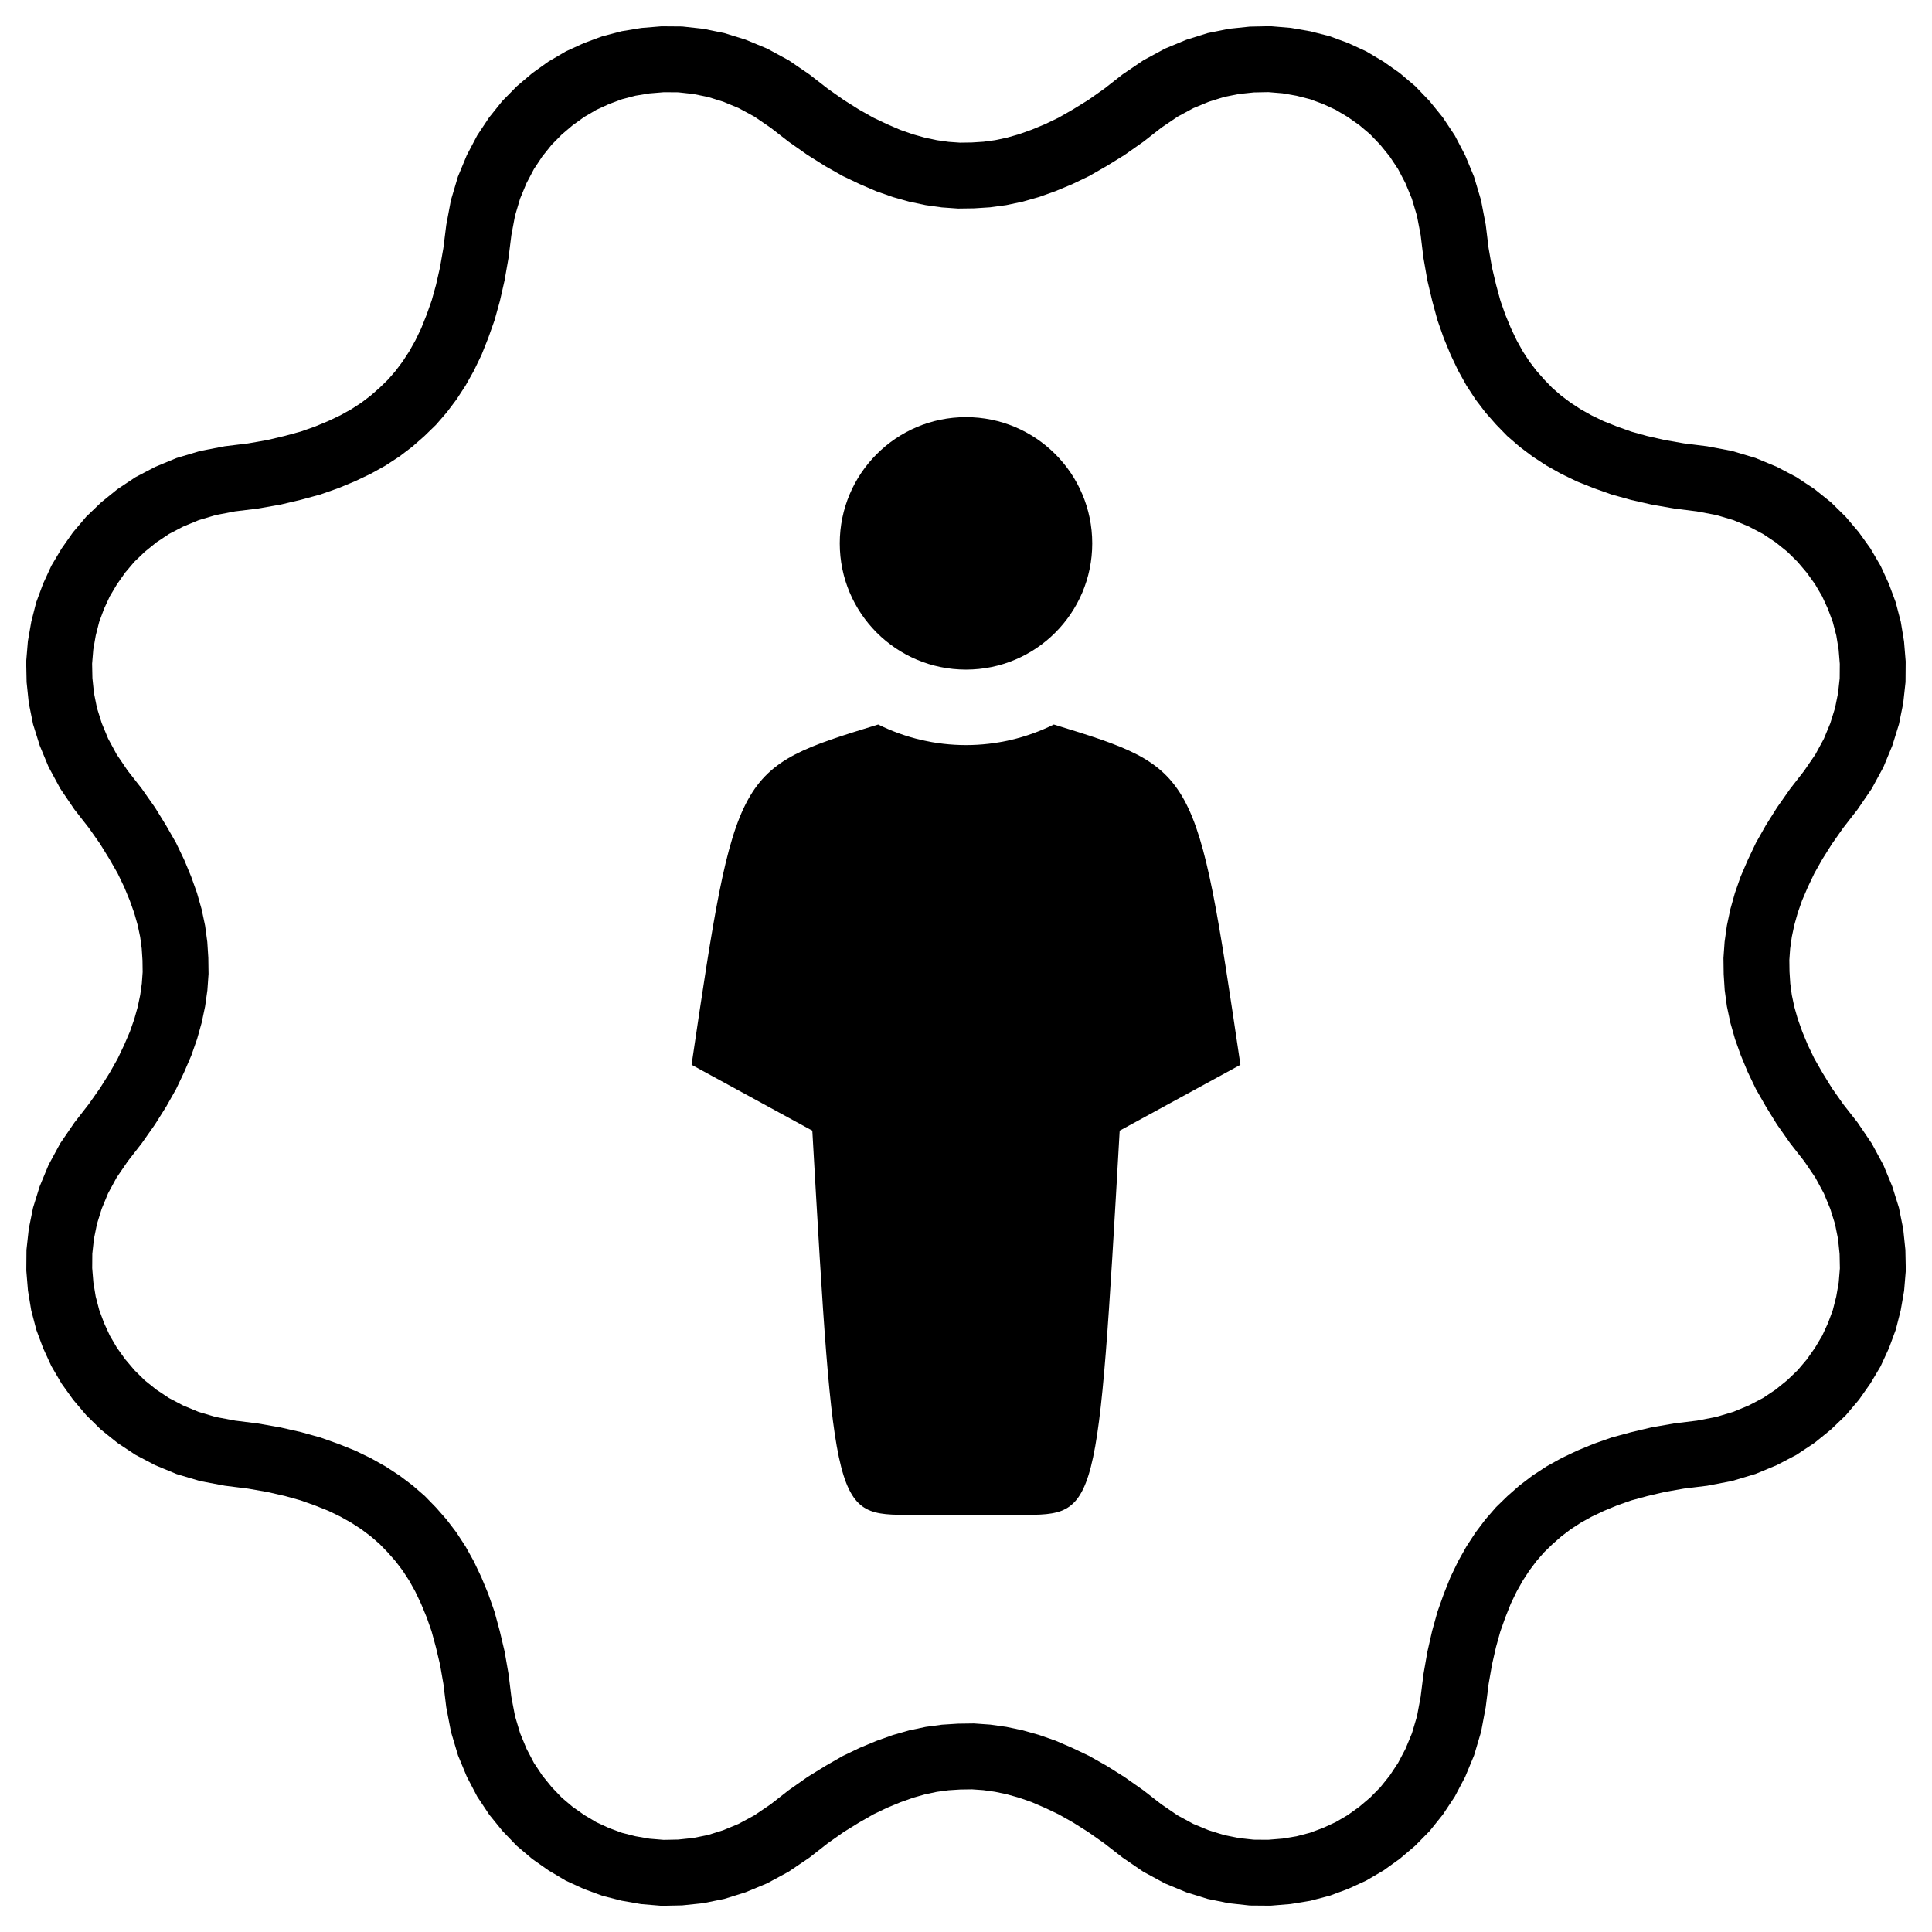
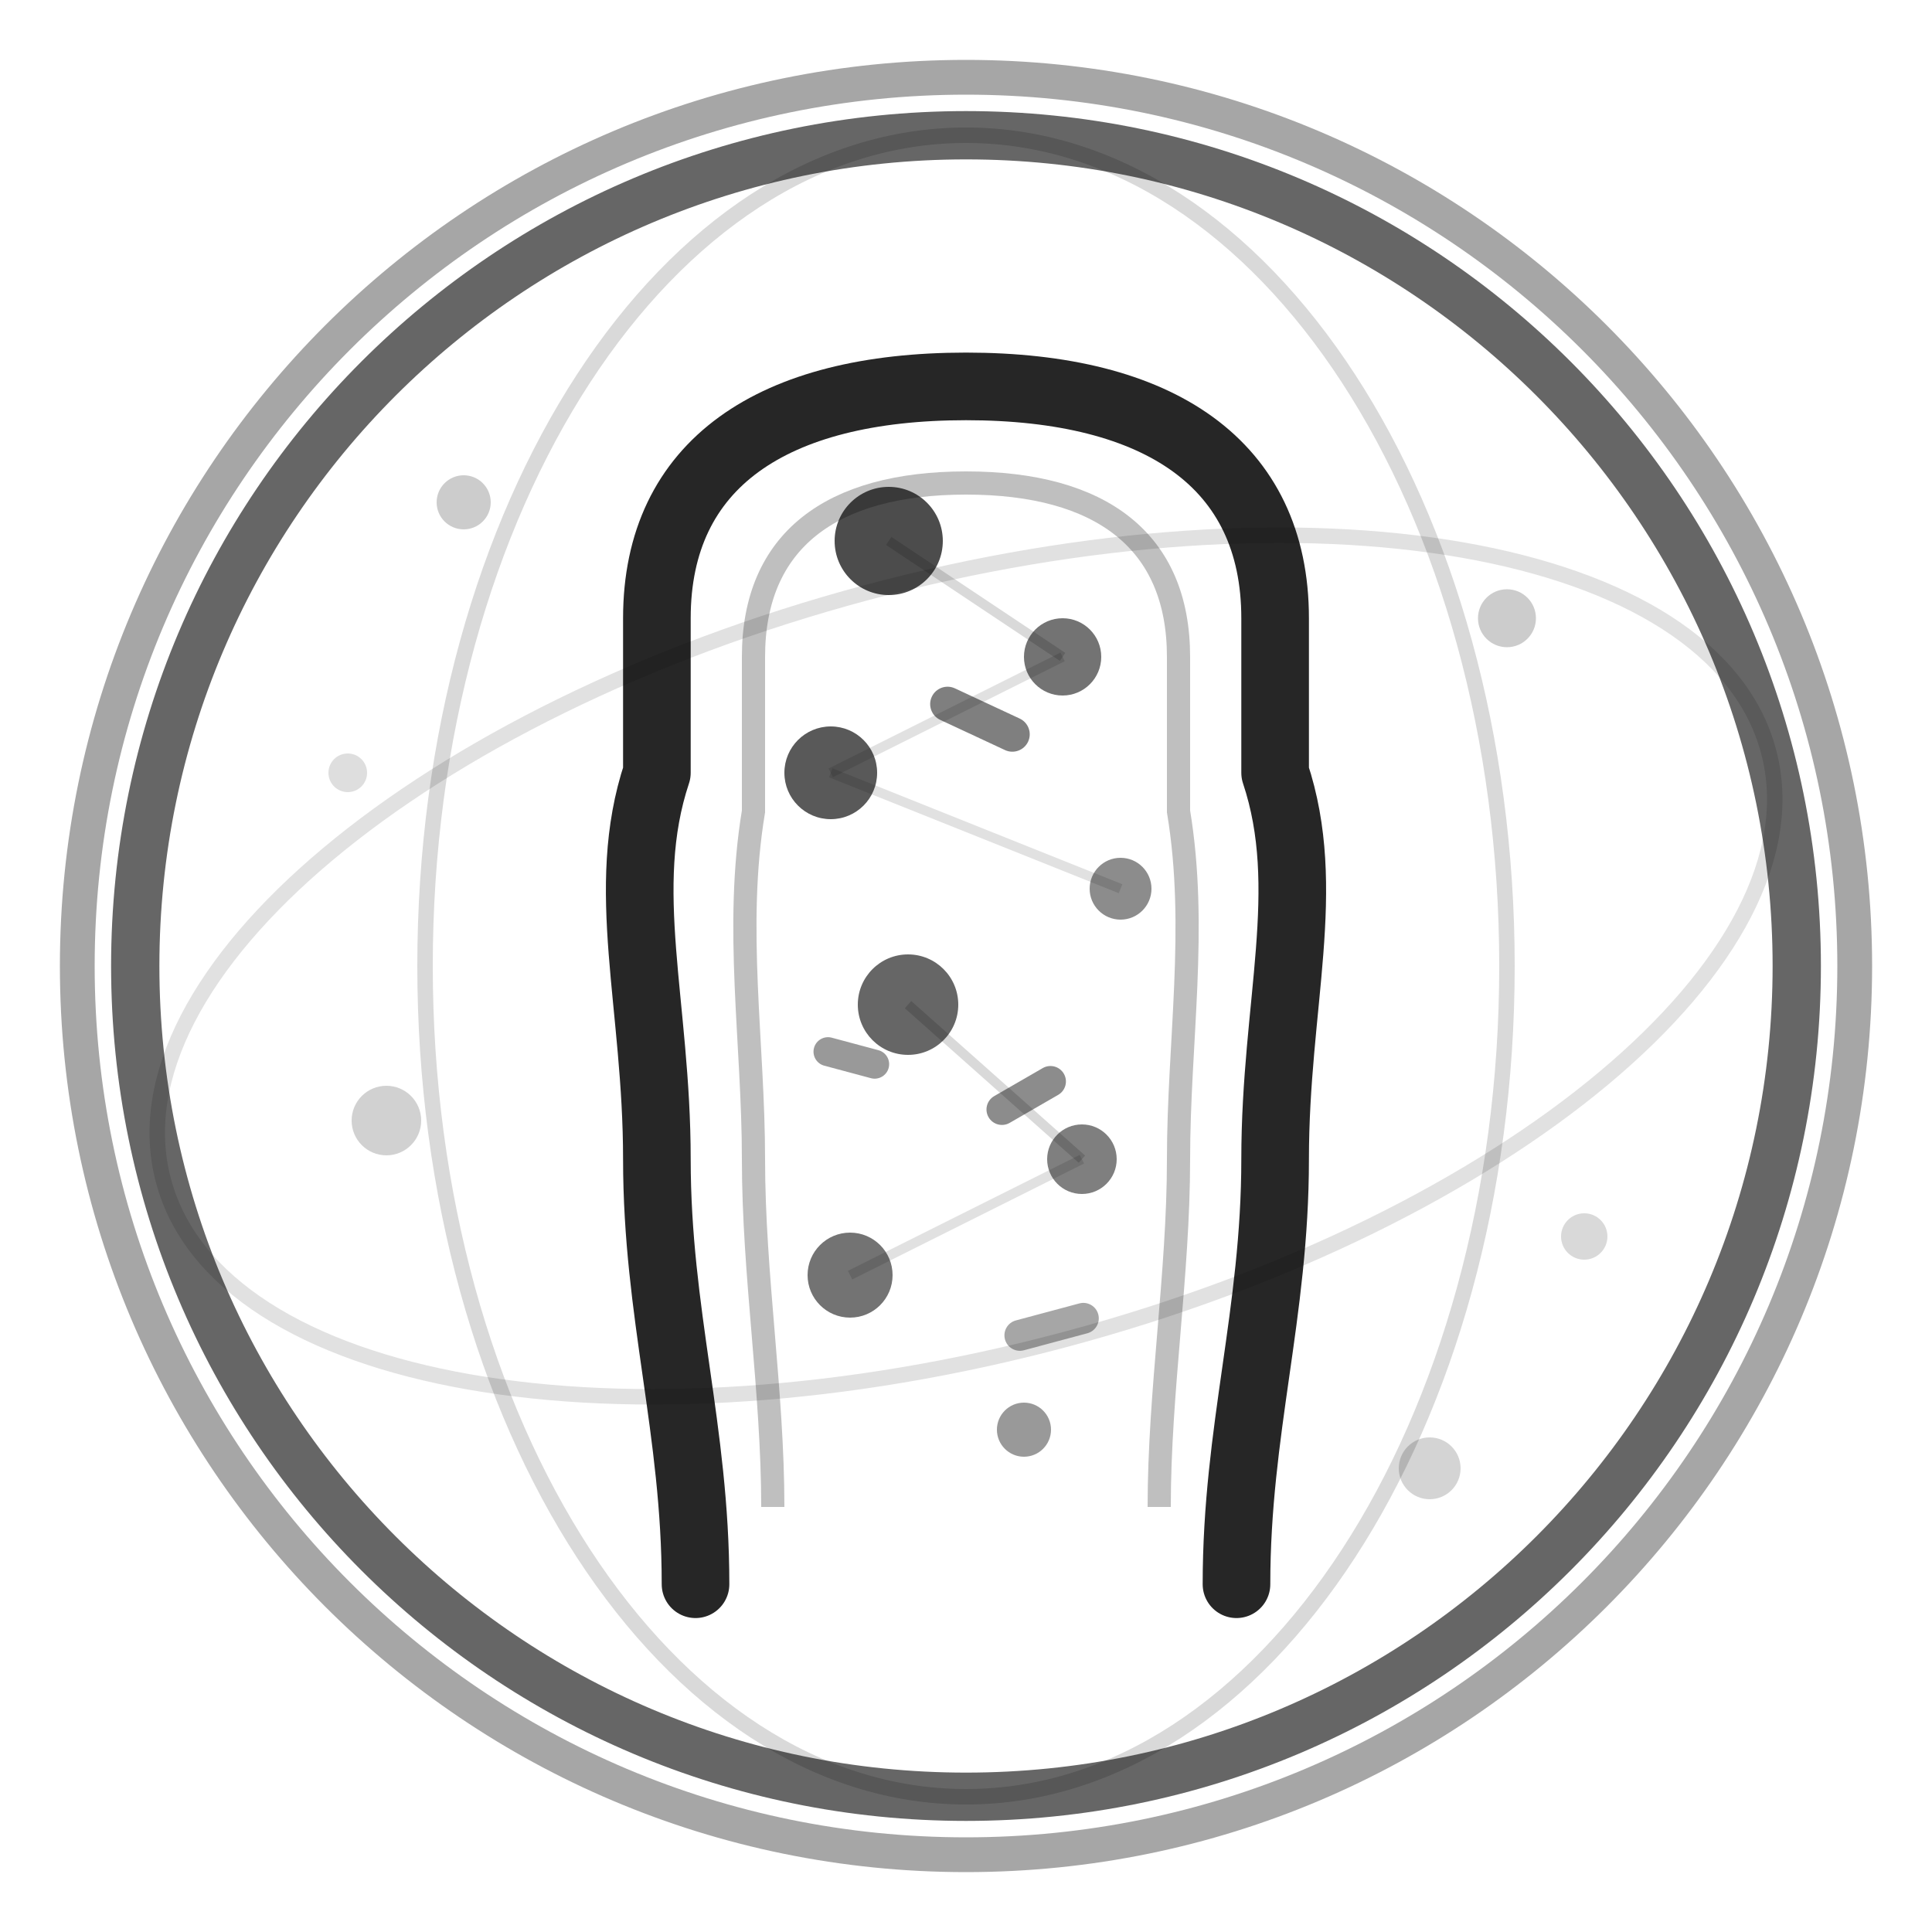
- <svg xmlns="http://www.w3.org/2000/svg" viewBox="-44 -44 88 88" id="logo">
-   <path fill="none" stroke="currentColor" stroke-width="3" transform="rotate(22.5)" d="       M 44.00 0.00       L 43.97 -0.77       L 43.86 -1.53       L 43.69 -2.29       L 43.45 -3.04       L 43.13 -3.77       L 42.74 -4.49       L 42.27 -5.19       L 41.71 -5.86       L 41.07 -6.50       L 40.32 -7.11       L 39.47 -7.67       L 38.55 -8.19       L 37.73 -8.71       L 37.01 -9.23       L 36.35 -9.74       L 35.77 -10.26       L 35.25 -10.78       L 34.78 -11.30       L 34.36 -11.83       L 33.99 -12.37       L 33.67 -12.92       L 33.39 -13.49       L 33.14 -14.07       L 32.94 -14.67       L 32.78 -15.29       L 32.66 -15.93       L 32.58 -16.60       L 32.54 -17.30       L 32.55 -18.04       L 32.59 -18.82       L 32.69 -19.64       L 32.84 -20.52       L 33.05 -21.46       L 33.33 -22.48       L 33.54 -23.48       L 33.64 -24.44       L 33.64 -25.35       L 33.56 -26.22       L 33.40 -27.04       L 33.17 -27.83       L 32.87 -28.57       L 32.51 -29.27       L 32.10 -29.93       L 31.63 -30.55       L 31.11 -31.11       L 30.55 -31.63       L 29.93 -32.10       L 29.27 -32.51       L 28.57 -32.87       L 27.83 -33.17       L 27.04 -33.40       L 26.22 -33.56       L 25.35 -33.64       L 24.44 -33.64       L 23.48 -33.54       L 22.48 -33.33       L 21.46 -33.05       L 20.52 -32.84       L 19.64 -32.69       L 18.82 -32.59       L 18.04 -32.55       L 17.30 -32.54       L 16.60 -32.58       L 15.93 -32.66       L 15.29 -32.78       L 14.67 -32.94       L 14.07 -33.14       L 13.49 -33.39       L 12.92 -33.67       L 12.37 -33.99       L 11.83 -34.36       L 11.30 -34.78       L 10.78 -35.25       L 10.26 -35.77       L 9.74 -36.35       L 9.23 -37.01       L 8.71 -37.73       L 8.19 -38.55       L 7.67 -39.47       L 7.11 -40.32       L 6.50 -41.07       L 5.86 -41.71       L 5.19 -42.27       L 4.49 -42.74       L 3.77 -43.13       L 3.04 -43.45       L 2.29 -43.69       L 1.53 -43.86       L 0.77 -43.97       L 0.00 -44.00       L -0.77 -43.97       L -1.53 -43.86       L -2.29 -43.69       L -3.04 -43.45       L -3.77 -43.13       L -4.49 -42.74       L -5.19 -42.27       L -5.86 -41.71       L -6.50 -41.07       L -7.11 -40.32       L -7.67 -39.47       L -8.19 -38.55       L -8.71 -37.73       L -9.23 -37.01       L -9.74 -36.35       L -10.26 -35.77       L -10.78 -35.25       L -11.30 -34.78       L -11.83 -34.36       L -12.37 -33.99       L -12.92 -33.67       L -13.49 -33.39       L -14.07 -33.14       L -14.67 -32.94       L -15.29 -32.78       L -15.93 -32.66       L -16.60 -32.58       L -17.30 -32.54       L -18.04 -32.55       L -18.82 -32.59       L -19.64 -32.69       L -20.52 -32.84       L -21.46 -33.05       L -22.48 -33.33       L -23.48 -33.54       L -24.44 -33.64       L -25.35 -33.64       L -26.22 -33.56       L -27.04 -33.40       L -27.83 -33.17       L -28.57 -32.87       L -29.27 -32.51       L -29.93 -32.10       L -30.55 -31.63       L -31.11 -31.11       L -31.63 -30.55       L -32.10 -29.93       L -32.51 -29.27       L -32.87 -28.57       L -33.17 -27.83       L -33.40 -27.04       L -33.56 -26.22       L -33.64 -25.35       L -33.64 -24.44       L -33.54 -23.48       L -33.33 -22.48       L -33.05 -21.46       L -32.84 -20.52       L -32.69 -19.64       L -32.59 -18.82       L -32.55 -18.04       L -32.54 -17.30       L -32.58 -16.60       L -32.66 -15.93       L -32.78 -15.29       L -32.94 -14.67       L -33.14 -14.07       L -33.39 -13.49       L -33.67 -12.92       L -33.99 -12.37       L -34.36 -11.83       L -34.78 -11.30       L -35.25 -10.78       L -35.77 -10.26       L -36.35 -9.74       L -37.01 -9.23       L -37.73 -8.71       L -38.55 -8.19       L -39.47 -7.67       L -40.32 -7.11       L -41.07 -6.50       L -41.71 -5.86       L -42.27 -5.19       L -42.74 -4.49       L -43.13 -3.77       L -43.45 -3.04       L -43.69 -2.29       L -43.86 -1.53       L -43.97 -0.77       L -44.00 -0.00       L -43.97 0.77       L -43.86 1.53       L -43.69 2.29       L -43.45 3.04       L -43.13 3.77       L -42.74 4.49       L -42.27 5.19       L -41.71 5.86       L -41.07 6.50       L -40.32 7.11       L -39.47 7.67       L -38.55 8.19       L -37.73 8.71       L -37.01 9.23       L -36.35 9.74       L -35.77 10.26       L -35.25 10.78       L -34.78 11.30       L -34.36 11.83       L -33.99 12.37       L -33.67 12.92       L -33.39 13.49       L -33.14 14.07       L -32.94 14.67       L -32.78 15.29       L -32.66 15.93       L -32.58 16.60       L -32.54 17.30       L -32.55 18.04       L -32.59 18.82       L -32.69 19.64       L -32.84 20.52       L -33.05 21.46       L -33.33 22.48       L -33.54 23.48       L -33.64 24.44       L -33.64 25.35       L -33.56 26.22       L -33.40 27.04       L -33.17 27.83       L -32.87 28.57       L -32.51 29.27       L -32.10 29.93       L -31.63 30.55       L -31.11 31.11       L -30.55 31.63       L -29.93 32.10       L -29.27 32.51       L -28.57 32.87       L -27.83 33.17       L -27.04 33.40       L -26.22 33.56       L -25.35 33.64       L -24.44 33.64       L -23.48 33.54       L -22.48 33.33       L -21.46 33.05       L -20.52 32.84       L -19.64 32.69       L -18.82 32.59       L -18.04 32.55       L -17.30 32.54       L -16.60 32.58       L -15.93 32.66       L -15.29 32.78       L -14.67 32.94       L -14.07 33.14       L -13.49 33.39       L -12.92 33.67       L -12.37 33.99       L -11.83 34.36       L -11.30 34.78       L -10.78 35.25       L -10.26 35.77       L -9.74 36.35       L -9.23 37.01       L -8.71 37.73       L -8.19 38.55       L -7.67 39.47       L -7.11 40.32       L -6.50 41.07       L -5.86 41.71       L -5.19 42.27       L -4.49 42.74       L -3.77 43.13       L -3.04 43.45       L -2.29 43.69       L -1.53 43.86       L -0.77 43.97       L -0.00 44.00       L 0.77 43.97       L 1.53 43.86       L 2.29 43.69       L 3.04 43.45       L 3.77 43.13       L 4.49 42.74       L 5.19 42.27       L 5.86 41.71       L 6.50 41.07       L 7.11 40.32       L 7.67 39.47       L 8.19 38.55       L 8.71 37.73       L 9.23 37.01       L 9.74 36.35       L 10.26 35.77       L 10.78 35.25       L 11.30 34.78       L 11.83 34.36       L 12.37 33.99       L 12.92 33.67       L 13.49 33.39       L 14.07 33.14       L 14.67 32.94       L 15.29 32.78       L 15.93 32.66       L 16.60 32.58       L 17.30 32.54       L 18.04 32.55       L 18.82 32.59       L 19.64 32.69       L 20.52 32.84       L 21.46 33.05       L 22.48 33.33       L 23.48 33.54       L 24.44 33.64       L 25.35 33.64       L 26.22 33.56       L 27.04 33.40       L 27.83 33.17       L 28.57 32.87       L 29.27 32.51       L 29.93 32.10       L 30.55 31.63       L 31.11 31.11       L 31.63 30.55       L 32.10 29.93       L 32.51 29.27       L 32.87 28.57       L 33.17 27.83       L 33.40 27.04       L 33.56 26.22       L 33.64 25.35       L 33.64 24.44       L 33.54 23.48       L 33.33 22.48       L 33.05 21.46       L 32.84 20.52       L 32.69 19.64       L 32.59 18.82       L 32.55 18.04       L 32.54 17.30       L 32.58 16.60       L 32.66 15.93       L 32.78 15.29       L 32.94 14.67       L 33.14 14.07       L 33.39 13.49       L 33.67 12.92       L 33.99 12.37       L 34.36 11.83       L 34.78 11.30       L 35.25 10.78       L 35.77 10.26       L 36.35 9.74       L 37.01 9.23       L 37.73 8.71       L 38.55 8.19       L 39.47 7.67       L 40.32 7.11       L 41.07 6.50       L 41.71 5.86       L 42.27 5.19       L 42.74 4.49       L 43.13 3.77       L 43.45 3.04       L 43.69 2.29       L 43.86 1.53       L 43.97 0.77       L 44.00 0.00       z     " />
-   <path fill="currentColor" transform="scale(0.5)" d="       M 0 50       L -5 50       C -12 50 -12 50 -14 15       L -25 9       C -21 -18 -21 -18 -8 -22       A 18 18 0 0 0 8 -22       C 21 -18 21 -18 25 9       L 14 15       C 12 50 12 50 5 50       z       M 0 -27       A 11.5 11.5 0 0 1 0 -50       A 11.5 11.5 0 0 1 0 -27       z     " />
+ <svg xmlns="http://www.w3.org/2000/svg" viewBox="-50 -50 100 100" id="logo">
+   <circle cx="0" cy="0" r="46" fill="none" stroke="currentColor" stroke-width="1.8" opacity="0.35" />
+   <circle cx="0" cy="0" r="43" fill="none" stroke="currentColor" stroke-width="2.5" opacity="0.6" />
+   <ellipse cx="0" cy="0" rx="28" ry="43" fill="none" stroke="currentColor" stroke-width="0.8" opacity="0.15" />
+   <ellipse cx="0" cy="0" rx="43" ry="20" fill="none" stroke="currentColor" stroke-width="0.8" opacity="0.12" transform="rotate(-15)" />
+   <path fill="none" stroke="currentColor" stroke-width="3.5" stroke-linecap="round" stroke-linejoin="round" opacity="0.85" d="       M 14 32       C 14 24, 16 18, 16 10       C 16 2, 18 -4, 16 -10       L 16 -18       C 16 -26, 10 -30, 0 -30       C -10 -30, -16 -26, -16 -18       L -16 -10       C -18 -4, -16 2, -16 10       C -16 18, -14 24, -14 32     " />
+   <path fill="none" stroke="currentColor" stroke-width="1.2" opacity="0.25" d="M 10 28 C 10 22, 11 16, 11 10 C 11 4, 12 -2, 11 -8 L 11 -16 C 11 -22, 7 -25, 0 -25 C -7 -25, -11 -22, -11 -16 L -11 -8 C -12 -2, -11 4, -11 10 C -11 16, -10 22, -10 28" />
+   <circle cx="-4" cy="-22" r="2.8" fill="currentColor" opacity="0.7" />
+   <circle cx="5" cy="-16" r="2.0" fill="currentColor" opacity="0.55" />
+   <circle cx="-7" cy="-10" r="2.4" fill="currentColor" opacity="0.65" />
+   <circle cx="8" cy="-4" r="1.6" fill="currentColor" opacity="0.45" />
+   <circle cx="-3" cy="2" r="2.6" fill="currentColor" opacity="0.6" />
+   <circle cx="6" cy="10" r="1.8" fill="currentColor" opacity="0.5" />
+   <circle cx="-6" cy="16" r="2.2" fill="currentColor" opacity="0.55" />
+   <circle cx="3" cy="24" r="1.4" fill="currentColor" opacity="0.4" />
+   <rect x="-2" y="-14" width="5.5" height="1.8" rx="0.9" fill="currentColor" opacity="0.5" transform="rotate(25, 0, -13)" />
+   <rect x="1" y="6" width="4.5" height="1.6" rx="0.8" fill="currentColor" opacity="0.45" transform="rotate(-30, 3, 7)" />
+   <rect x="-8" y="4" width="4" height="1.5" rx="0.75" fill="currentColor" opacity="0.4" transform="rotate(15, -6, 5)" />
+   <rect x="2" y="18" width="5" height="1.6" rx="0.8" fill="currentColor" opacity="0.35" transform="rotate(-15, 4, 19)" />
+   <circle cx="28" cy="-18" r="1.5" fill="currentColor" opacity="0.2" />
+   <circle cx="-30" cy="8" r="1.8" fill="currentColor" opacity="0.18" />
+   <circle cx="32" cy="14" r="1.2" fill="currentColor" opacity="0.15" />
+   <circle cx="-26" cy="-24" r="1.4" fill="currentColor" opacity="0.2" />
+   <circle cx="24" cy="26" r="1.6" fill="currentColor" opacity="0.17" />
+   <circle cx="-32" cy="-10" r="1.0" fill="currentColor" opacity="0.13" />
+   <line x1="-4" y1="-22" x2="5" y2="-16" stroke="currentColor" stroke-width="0.5" opacity="0.15" />
+   <line x1="5" y1="-16" x2="-7" y2="-10" stroke="currentColor" stroke-width="0.5" opacity="0.12" />
+   <line x1="-7" y1="-10" x2="8" y2="-4" stroke="currentColor" stroke-width="0.5" opacity="0.12" />
+   <line x1="-3" y1="2" x2="6" y2="10" stroke="currentColor" stroke-width="0.5" opacity="0.15" />
+   <line x1="6" y1="10" x2="-6" y2="16" stroke="currentColor" stroke-width="0.5" opacity="0.12" />
</svg>
